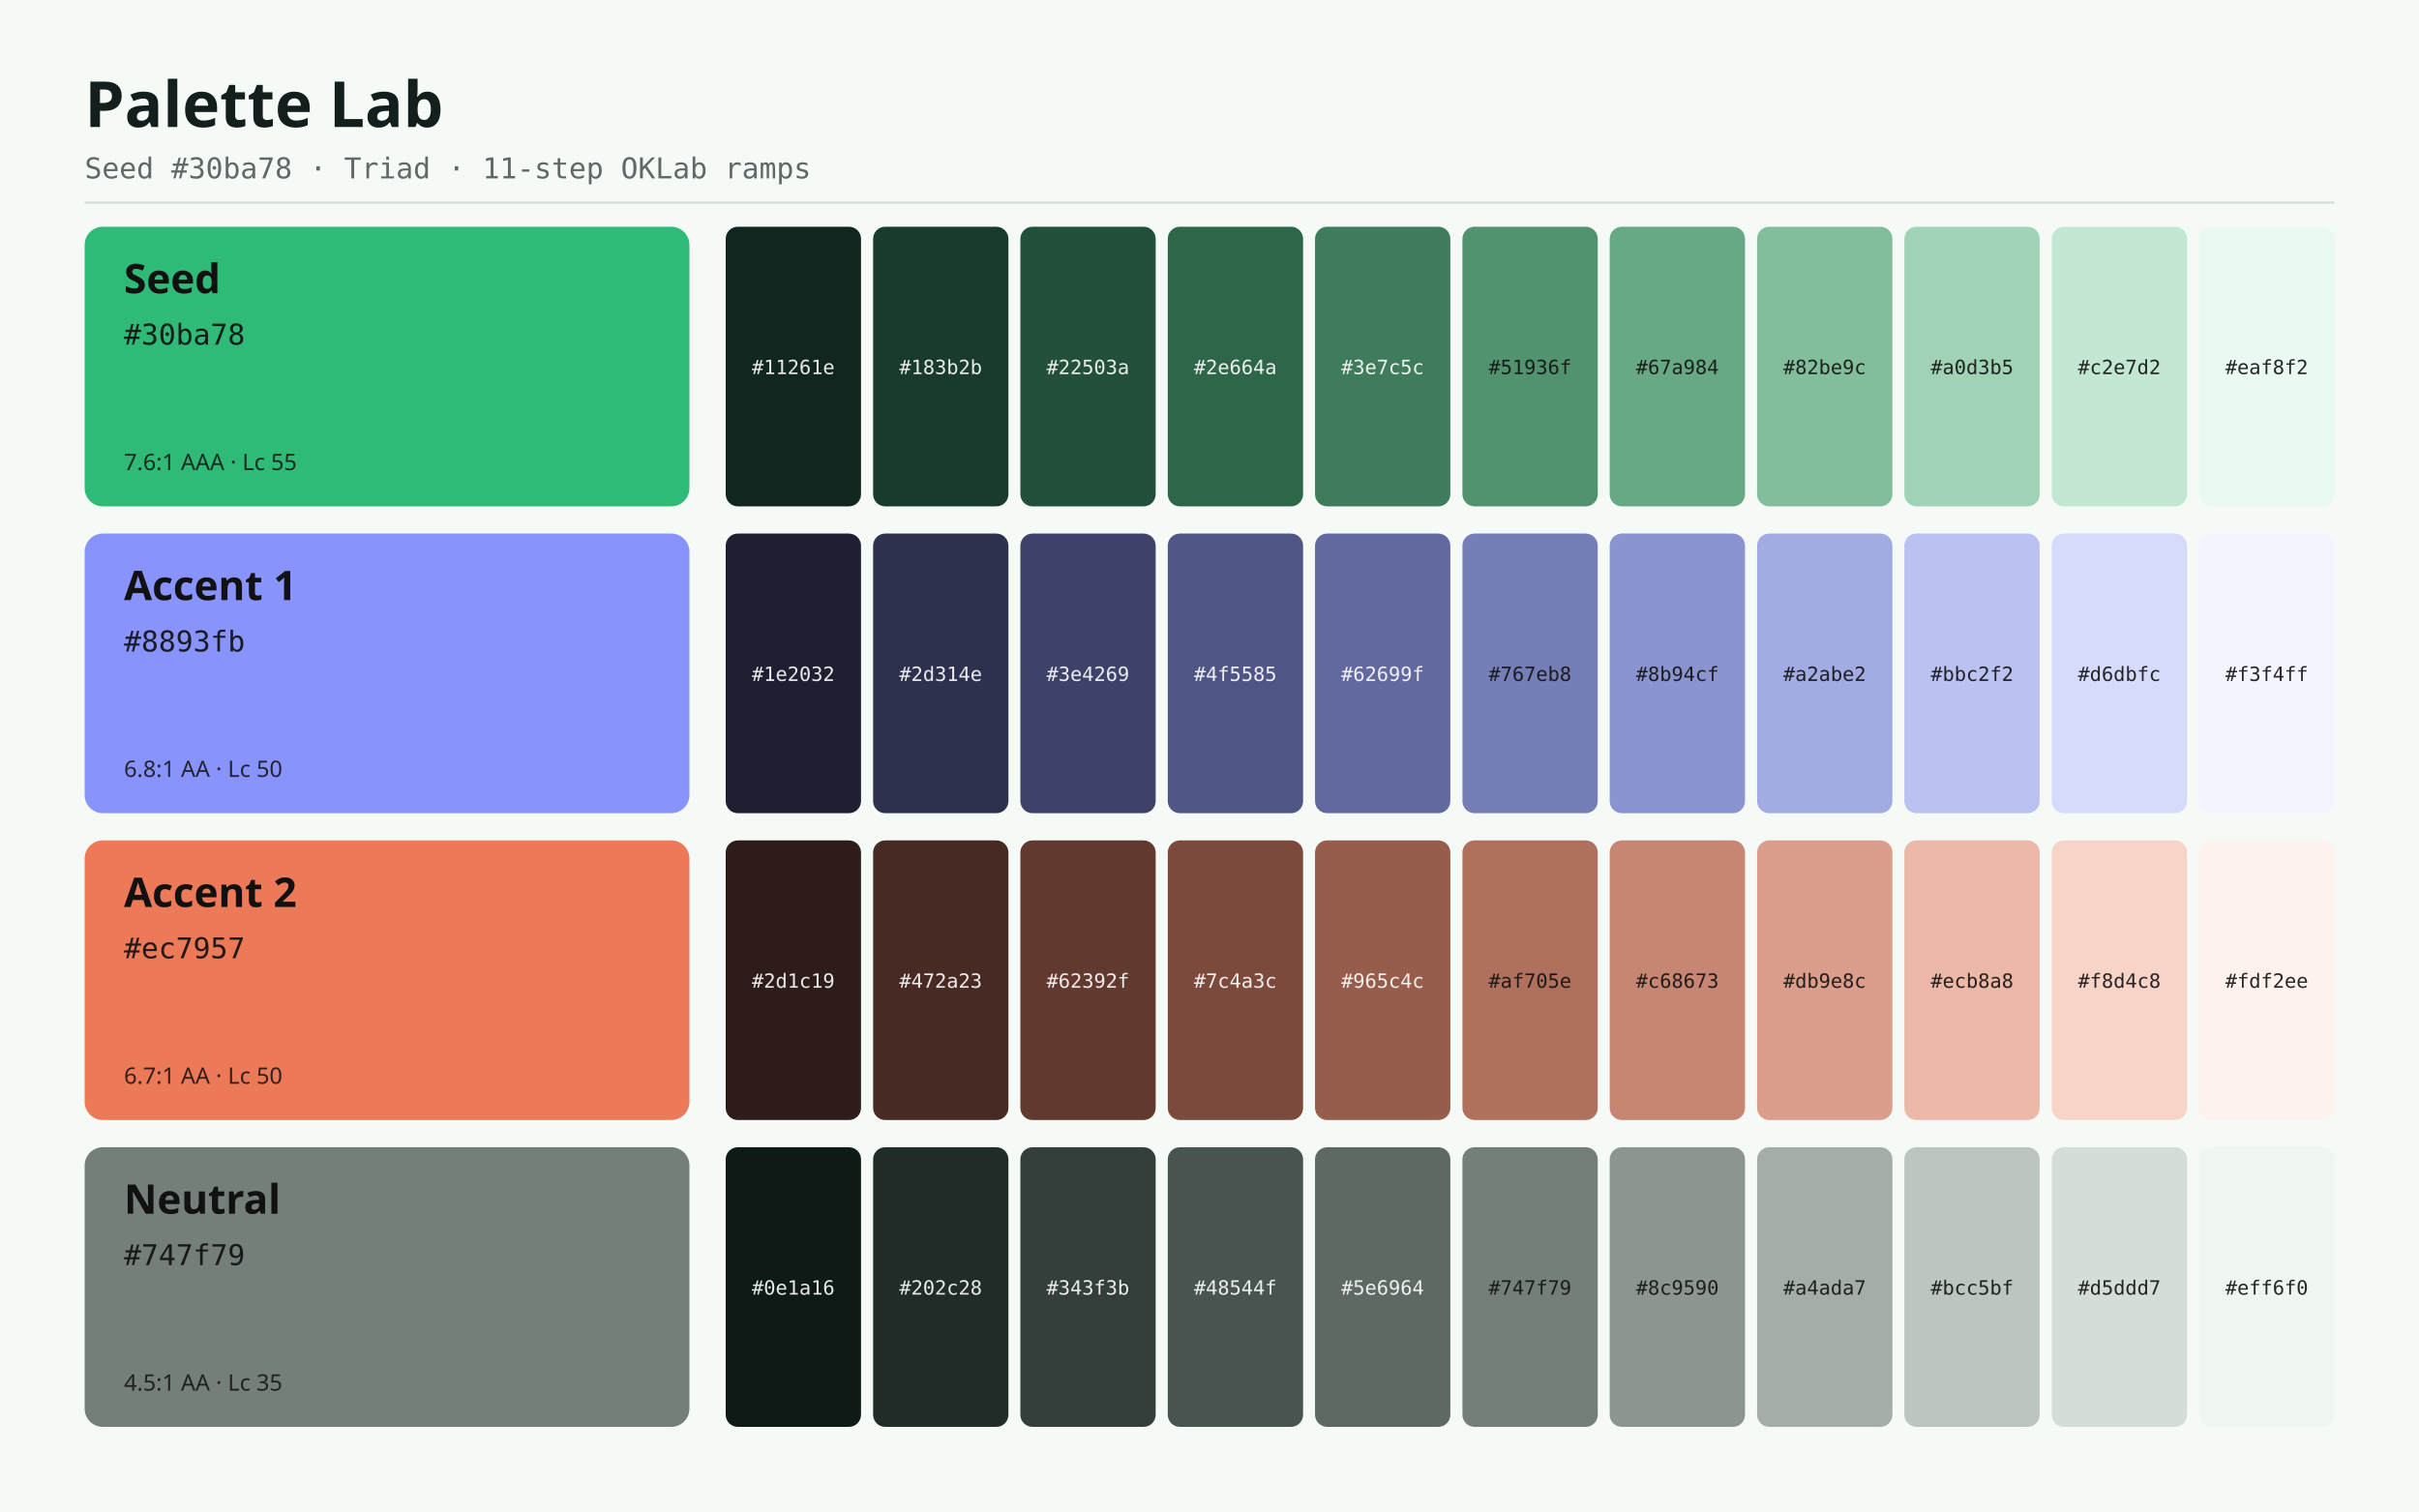
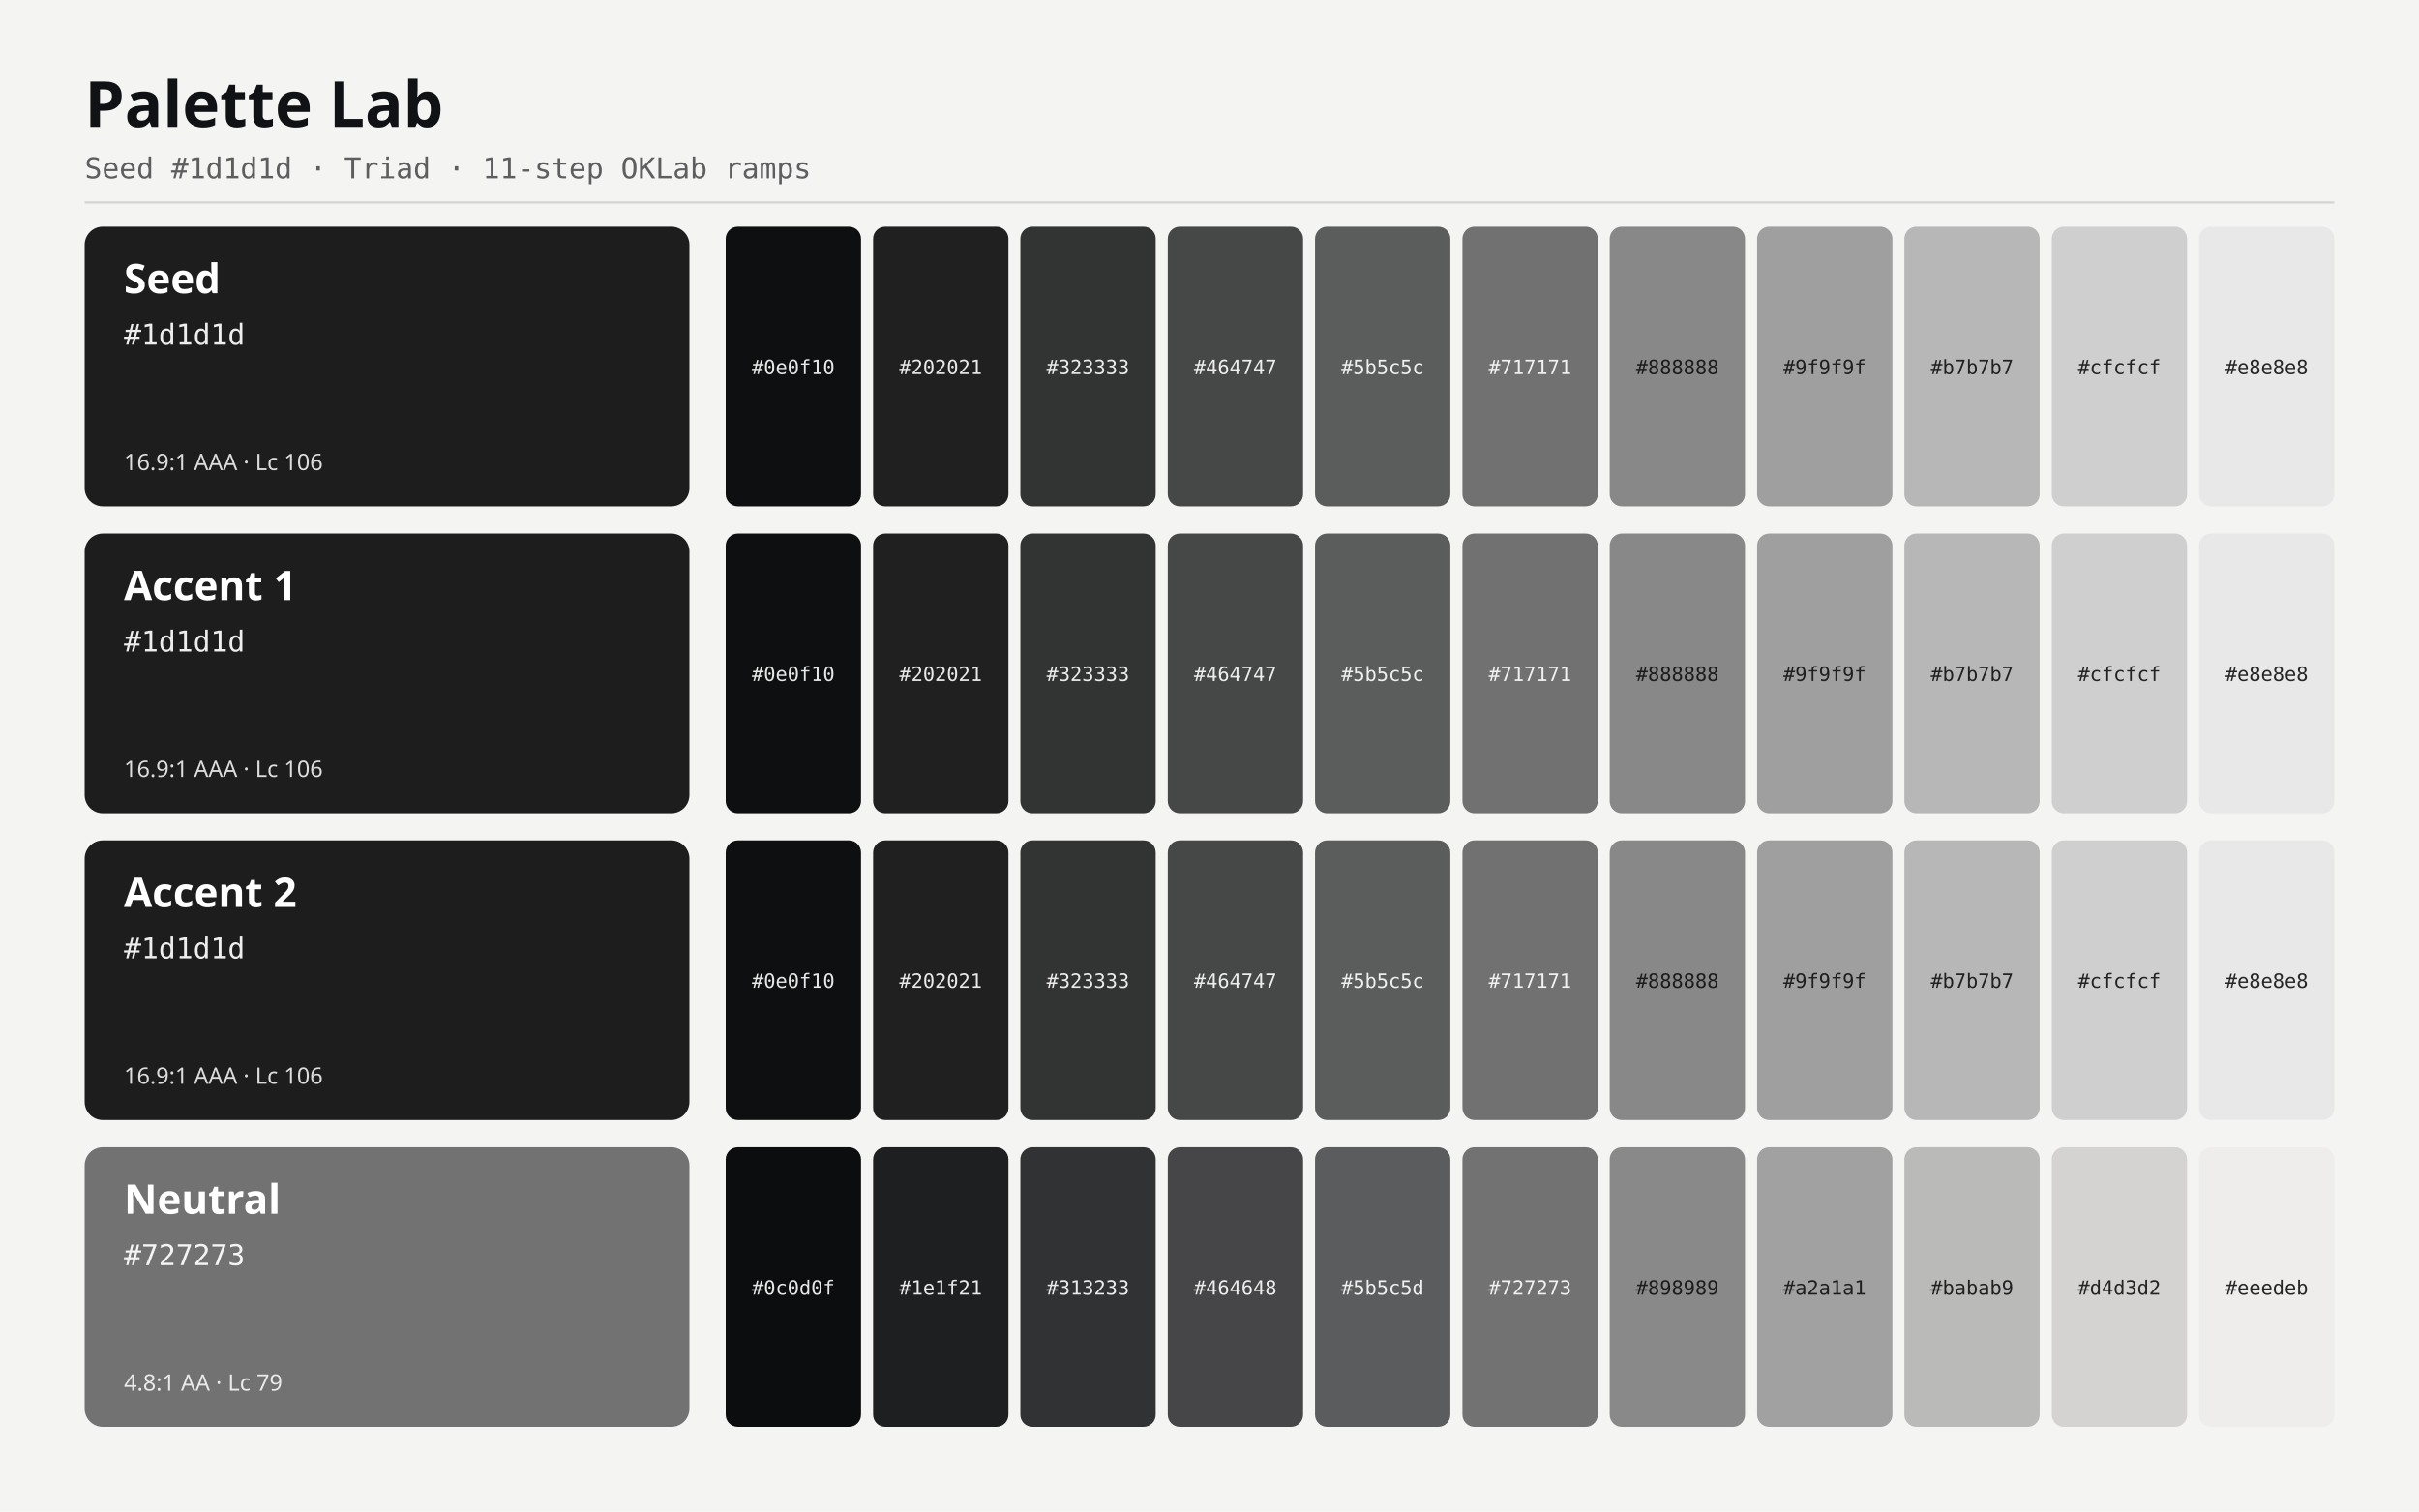
<svg xmlns="http://www.w3.org/2000/svg" width="1136" height="710" viewBox="0 0 1136 710">
  <g>
    <g transform="matrix(0.71,0,0,0.71,0,0)">
      <g>
        <rect width="1600" height="1000" fill="#fff" />
        <g>
          <g>
            <svg width="1600" height="1000" aria-label="Palette Lab swatch sheet" class="pl-svg" color="#030711" viewBox="0 0 1600 1000">
-               <rect width="1600" height="1000" fill="#f5faf6" style="fill:#f5faf6" />
-               <text x="56" y="84" fill="#131f1c" font-family="SUSE, system-ui, sans-serif" font-size="42" font-weight="700" style="fill:#131f1c;font-family:SUSE,system-ui,sans-serif;font-size:42px;font-weight:700">Palette Lab</text>
-               <text x="56" y="118" fill="#131f1c" fill-opacity=".66" font-family="ui-monospace, Menlo, Consolas, monospace" font-size="19" style="fill:#131f1c;fill-opacity:.66;font-family:ui-monospace,Menlo,Consolas,monospace;font-size:19px">Seed #30ba78 · Triad · 11-step OKLab ramps</text>
-               <line x1="56" x2="1544" y1="134" y2="134" stroke="#131f1c22" stroke-width="1.5" style="stroke:rgba(19,31,28,.133);stroke-width:1.5px" />
+               <rect width="1600" height="1000" fill="#f4f4f2" style="fill:#f4f4f2" />
+               <text x="56" y="84" fill="#111215" font-family="SUSE" font-size="42" font-weight="700" style="fill:#111215;font-family:SUSE,ui-sans-serif,system-ui,sans-serif;font-size:42px;font-weight:700">Palette Lab</text>
+               <text x="56" y="118" fill="#111215" fill-opacity=".66" class="pl-mono" font-family="SUSE Mono" font-size="19" style="fill:#111215;fill-opacity:.66;font-family:&quot;SUSE Mono&quot;,&quot;Roboto Mono&quot;,ui-monospace,monospace;font-size:19px">Seed #1d1d1d · Triad · 11-step OKLab ramps</text>
+               <line x1="56" x2="1544" y1="134" y2="134" stroke="#11121522" stroke-width="1.5" style="stroke:rgba(17,18,21,.133);stroke-width:1.5px" />
              <g>
-                 <rect width="400" height="185" x="56" y="150" fill="#30ba78" rx="12" style="fill:#30ba78" />
-                 <text x="82" y="194" fill="#111" font-family="SUSE, system-ui, sans-serif" font-size="27" font-weight="600" style="fill:#111;font-family:SUSE,system-ui,sans-serif;font-size:27px;font-weight:600">Seed</text>
-                 <text x="82" y="228" fill="#111" fill-opacity=".92" font-family="ui-monospace, Menlo, Consolas, monospace" font-size="19" style="fill:#111;fill-opacity:.92;font-family:ui-monospace,Menlo,Consolas,monospace;font-size:19px">#30ba78</text>
-                 <text x="82" y="311" fill="#111" fill-opacity=".85" font-family="SUSE, system-ui, sans-serif" font-size="15" font-weight="500" style="fill:#111;fill-opacity:.85;font-family:SUSE,system-ui,sans-serif;font-size:15px;font-weight:500">7.6:1 AAA · Lc 55</text>
-                 <rect width="89.5" height="185" x="480" y="150" fill="#11261e" rx="8" style="fill:#11261e" />
-                 <text x="524.7" y="247.5" fill="#fff" fill-opacity=".9" font-family="ui-monospace, Menlo, Consolas, monospace" font-size="13" style="fill:#fff;fill-opacity:.9;font-family:ui-monospace,Menlo,Consolas,monospace;font-size:13px;text-anchor:middle" text-anchor="middle">#11261e</text>
-                 <rect width="89.5" height="185" x="577.5" y="150" fill="#183b2b" rx="8" style="fill:#183b2b" />
-                 <text x="622.2" y="247.5" fill="#fff" fill-opacity=".9" font-family="ui-monospace, Menlo, Consolas, monospace" font-size="13" style="fill:#fff;fill-opacity:.9;font-family:ui-monospace,Menlo,Consolas,monospace;font-size:13px;text-anchor:middle" text-anchor="middle">#183b2b</text>
-                 <rect width="89.5" height="185" x="674.9" y="150" fill="#22503a" rx="8" style="fill:#22503a" />
-                 <text x="719.6" y="247.5" fill="#fff" fill-opacity=".9" font-family="ui-monospace, Menlo, Consolas, monospace" font-size="13" style="fill:#fff;fill-opacity:.9;font-family:ui-monospace,Menlo,Consolas,monospace;font-size:13px;text-anchor:middle" text-anchor="middle">#22503a</text>
-                 <rect width="89.5" height="185" x="772.4" y="150" fill="#2e664a" rx="8" style="fill:#2e664a" />
-                 <text x="817.1" y="247.5" fill="#fff" fill-opacity=".9" font-family="ui-monospace, Menlo, Consolas, monospace" font-size="13" style="fill:#fff;fill-opacity:.9;font-family:ui-monospace,Menlo,Consolas,monospace;font-size:13px;text-anchor:middle" text-anchor="middle">#2e664a</text>
-                 <rect width="89.5" height="185" x="869.8" y="150" fill="#3e7c5c" rx="8" style="fill:#3e7c5c" />
-                 <text x="914.5" y="247.5" fill="#fff" fill-opacity=".9" font-family="ui-monospace, Menlo, Consolas, monospace" font-size="13" style="fill:#fff;fill-opacity:.9;font-family:ui-monospace,Menlo,Consolas,monospace;font-size:13px;text-anchor:middle" text-anchor="middle">#3e7c5c</text>
-                 <rect width="89.5" height="185" x="967.3" y="150" fill="#51936f" rx="8" style="fill:#51936f" />
-                 <text x="1012" y="247.5" fill="#111" fill-opacity=".9" font-family="ui-monospace, Menlo, Consolas, monospace" font-size="13" style="fill:#111;fill-opacity:.9;font-family:ui-monospace,Menlo,Consolas,monospace;font-size:13px;text-anchor:middle" text-anchor="middle">#51936f</text>
-                 <rect width="89.5" height="185" x="1064.7" y="150" fill="#67a984" rx="8" style="fill:#67a984" />
-                 <text x="1109.5" y="247.5" fill="#111" fill-opacity=".9" font-family="ui-monospace, Menlo, Consolas, monospace" font-size="13" style="fill:#111;fill-opacity:.9;font-family:ui-monospace,Menlo,Consolas,monospace;font-size:13px;text-anchor:middle" text-anchor="middle">#67a984</text>
-                 <rect width="89.5" height="185" x="1162.2" y="150" fill="#82be9c" rx="8" style="fill:#82be9c" />
-                 <text x="1206.9" y="247.5" fill="#111" fill-opacity=".9" font-family="ui-monospace, Menlo, Consolas, monospace" font-size="13" style="fill:#111;fill-opacity:.9;font-family:ui-monospace,Menlo,Consolas,monospace;font-size:13px;text-anchor:middle" text-anchor="middle">#82be9c</text>
-                 <rect width="89.5" height="185" x="1259.6" y="150" fill="#a0d3b5" rx="8" style="fill:#a0d3b5" />
-                 <text x="1304.4" y="247.5" fill="#111" fill-opacity=".9" font-family="ui-monospace, Menlo, Consolas, monospace" font-size="13" style="fill:#111;fill-opacity:.9;font-family:ui-monospace,Menlo,Consolas,monospace;font-size:13px;text-anchor:middle" text-anchor="middle">#a0d3b5</text>
-                 <rect width="89.5" height="185" x="1357.1" y="150" fill="#c2e7d2" rx="8" style="fill:#c2e7d2" />
-                 <text x="1401.8" y="247.5" fill="#111" fill-opacity=".9" font-family="ui-monospace, Menlo, Consolas, monospace" font-size="13" style="fill:#111;fill-opacity:.9;font-family:ui-monospace,Menlo,Consolas,monospace;font-size:13px;text-anchor:middle" text-anchor="middle">#c2e7d2</text>
-                 <rect width="89.5" height="185" x="1454.5" y="150" fill="#eaf8f2" rx="8" style="fill:#eaf8f2" />
-                 <text x="1499.3" y="247.5" fill="#111" fill-opacity=".9" font-family="ui-monospace, Menlo, Consolas, monospace" font-size="13" style="fill:#111;fill-opacity:.9;font-family:ui-monospace,Menlo,Consolas,monospace;font-size:13px;text-anchor:middle" text-anchor="middle">#eaf8f2</text>
+                 <rect width="400" height="185" x="56" y="150" fill="#1d1d1d" rx="12" style="fill:#1d1d1d" />
+                 <text x="82" y="194" fill="#fff" font-family="SUSE" font-size="27" font-weight="600" style="fill:#fff;font-family:SUSE,ui-sans-serif,system-ui,sans-serif;font-size:27px;font-weight:600">Seed</text>
+                 <text x="82" y="228" fill="#fff" fill-opacity=".92" class="pl-mono" font-family="SUSE Mono" font-size="19" style="fill:#fff;fill-opacity:.92;font-family:&quot;SUSE Mono&quot;,&quot;Roboto Mono&quot;,ui-monospace,monospace;font-size:19px">#1d1d1d</text>
+                 <text x="82" y="311" fill="#fff" fill-opacity=".85" font-family="SUSE" font-size="15" font-weight="500" style="fill:#fff;fill-opacity:.85;font-family:SUSE,ui-sans-serif,system-ui,sans-serif;font-size:15px;font-weight:500">16.9:1 AAA · Lc 106</text>
+                 <rect width="89.5" height="185" x="480" y="150" fill="#0e0f10" rx="8" style="fill:#0e0f10" />
+                 <text x="524.7" y="247.5" fill="#fff" fill-opacity=".9" class="pl-mono" font-family="SUSE Mono" font-size="13" style="fill:#fff;fill-opacity:.9;font-family:&quot;SUSE Mono&quot;,&quot;Roboto Mono&quot;,ui-monospace,monospace;font-size:13px;text-anchor:middle" text-anchor="middle">#0e0f10</text>
+                 <rect width="89.5" height="185" x="577.5" y="150" fill="#202021" rx="8" style="fill:#202021" />
+                 <text x="622.2" y="247.5" fill="#fff" fill-opacity=".9" class="pl-mono" font-family="SUSE Mono" font-size="13" style="fill:#fff;fill-opacity:.9;font-family:&quot;SUSE Mono&quot;,&quot;Roboto Mono&quot;,ui-monospace,monospace;font-size:13px;text-anchor:middle" text-anchor="middle">#202021</text>
+                 <rect width="89.5" height="185" x="674.9" y="150" fill="#323333" rx="8" style="fill:#323333" />
+                 <text x="719.6" y="247.5" fill="#fff" fill-opacity=".9" class="pl-mono" font-family="SUSE Mono" font-size="13" style="fill:#fff;fill-opacity:.9;font-family:&quot;SUSE Mono&quot;,&quot;Roboto Mono&quot;,ui-monospace,monospace;font-size:13px;text-anchor:middle" text-anchor="middle">#323333</text>
+                 <rect width="89.5" height="185" x="772.4" y="150" fill="#464747" rx="8" style="fill:#464747" />
+                 <text x="817.1" y="247.5" fill="#fff" fill-opacity=".9" class="pl-mono" font-family="SUSE Mono" font-size="13" style="fill:#fff;fill-opacity:.9;font-family:&quot;SUSE Mono&quot;,&quot;Roboto Mono&quot;,ui-monospace,monospace;font-size:13px;text-anchor:middle" text-anchor="middle">#464747</text>
+                 <rect width="89.5" height="185" x="869.8" y="150" fill="#5b5c5c" rx="8" style="fill:#5b5c5c" />
+                 <text x="914.5" y="247.5" fill="#fff" fill-opacity=".9" class="pl-mono" font-family="SUSE Mono" font-size="13" style="fill:#fff;fill-opacity:.9;font-family:&quot;SUSE Mono&quot;,&quot;Roboto Mono&quot;,ui-monospace,monospace;font-size:13px;text-anchor:middle" text-anchor="middle">#5b5c5c</text>
+                 <rect width="89.5" height="185" x="967.3" y="150" fill="#717171" rx="8" style="fill:#717171" />
+                 <text x="1012" y="247.5" fill="#fff" fill-opacity=".9" class="pl-mono" font-family="SUSE Mono" font-size="13" style="fill:#fff;fill-opacity:.9;font-family:&quot;SUSE Mono&quot;,&quot;Roboto Mono&quot;,ui-monospace,monospace;font-size:13px;text-anchor:middle" text-anchor="middle">#717171</text>
+                 <rect width="89.5" height="185" x="1064.7" y="150" fill="#888" rx="8" style="fill:#888" />
+                 <text x="1109.5" y="247.5" fill="#111" fill-opacity=".9" class="pl-mono" font-family="SUSE Mono" font-size="13" style="fill:#111;fill-opacity:.9;font-family:&quot;SUSE Mono&quot;,&quot;Roboto Mono&quot;,ui-monospace,monospace;font-size:13px;text-anchor:middle" text-anchor="middle">#888888</text>
+                 <rect width="89.5" height="185" x="1162.2" y="150" fill="#9f9f9f" rx="8" style="fill:#9f9f9f" />
+                 <text x="1206.9" y="247.5" fill="#111" fill-opacity=".9" class="pl-mono" font-family="SUSE Mono" font-size="13" style="fill:#111;fill-opacity:.9;font-family:&quot;SUSE Mono&quot;,&quot;Roboto Mono&quot;,ui-monospace,monospace;font-size:13px;text-anchor:middle" text-anchor="middle">#9f9f9f</text>
+                 <rect width="89.5" height="185" x="1259.6" y="150" fill="#b7b7b7" rx="8" style="fill:#b7b7b7" />
+                 <text x="1304.4" y="247.5" fill="#111" fill-opacity=".9" class="pl-mono" font-family="SUSE Mono" font-size="13" style="fill:#111;fill-opacity:.9;font-family:&quot;SUSE Mono&quot;,&quot;Roboto Mono&quot;,ui-monospace,monospace;font-size:13px;text-anchor:middle" text-anchor="middle">#b7b7b7</text>
+                 <rect width="89.5" height="185" x="1357.1" y="150" fill="#cfcfcf" rx="8" style="fill:#cfcfcf" />
+                 <text x="1401.8" y="247.5" fill="#111" fill-opacity=".9" class="pl-mono" font-family="SUSE Mono" font-size="13" style="fill:#111;fill-opacity:.9;font-family:&quot;SUSE Mono&quot;,&quot;Roboto Mono&quot;,ui-monospace,monospace;font-size:13px;text-anchor:middle" text-anchor="middle">#cfcfcf</text>
+                 <rect width="89.5" height="185" x="1454.5" y="150" fill="#e8e8e8" rx="8" style="fill:#e8e8e8" />
+                 <text x="1499.3" y="247.5" fill="#111" fill-opacity=".9" class="pl-mono" font-family="SUSE Mono" font-size="13" style="fill:#111;fill-opacity:.9;font-family:&quot;SUSE Mono&quot;,&quot;Roboto Mono&quot;,ui-monospace,monospace;font-size:13px;text-anchor:middle" text-anchor="middle">#e8e8e8</text>
              </g>
              <g>
-                 <rect width="400" height="185" x="56" y="353" fill="#8893fb" rx="12" style="fill:#8893fb" />
-                 <text x="82" y="397" fill="#111" font-family="SUSE, system-ui, sans-serif" font-size="27" font-weight="600" style="fill:#111;font-family:SUSE,system-ui,sans-serif;font-size:27px;font-weight:600">Accent 1</text>
-                 <text x="82" y="431" fill="#111" fill-opacity=".92" font-family="ui-monospace, Menlo, Consolas, monospace" font-size="19" style="fill:#111;fill-opacity:.92;font-family:ui-monospace,Menlo,Consolas,monospace;font-size:19px">#8893fb</text>
-                 <text x="82" y="514" fill="#111" fill-opacity=".85" font-family="SUSE, system-ui, sans-serif" font-size="15" font-weight="500" style="fill:#111;fill-opacity:.85;font-family:SUSE,system-ui,sans-serif;font-size:15px;font-weight:500">6.8:1 AA · Lc 50</text>
-                 <rect width="89.5" height="185" x="480" y="353" fill="#1e2032" rx="8" style="fill:#1e2032" />
-                 <text x="524.7" y="450.5" fill="#fff" fill-opacity=".9" font-family="ui-monospace, Menlo, Consolas, monospace" font-size="13" style="fill:#fff;fill-opacity:.9;font-family:ui-monospace,Menlo,Consolas,monospace;font-size:13px;text-anchor:middle" text-anchor="middle">#1e2032</text>
-                 <rect width="89.5" height="185" x="577.5" y="353" fill="#2d314e" rx="8" style="fill:#2d314e" />
-                 <text x="622.2" y="450.5" fill="#fff" fill-opacity=".9" font-family="ui-monospace, Menlo, Consolas, monospace" font-size="13" style="fill:#fff;fill-opacity:.9;font-family:ui-monospace,Menlo,Consolas,monospace;font-size:13px;text-anchor:middle" text-anchor="middle">#2d314e</text>
-                 <rect width="89.5" height="185" x="674.9" y="353" fill="#3e4269" rx="8" style="fill:#3e4269" />
-                 <text x="719.6" y="450.5" fill="#fff" fill-opacity=".9" font-family="ui-monospace, Menlo, Consolas, monospace" font-size="13" style="fill:#fff;fill-opacity:.9;font-family:ui-monospace,Menlo,Consolas,monospace;font-size:13px;text-anchor:middle" text-anchor="middle">#3e4269</text>
-                 <rect width="89.5" height="185" x="772.4" y="353" fill="#4f5585" rx="8" style="fill:#4f5585" />
-                 <text x="817.1" y="450.5" fill="#fff" fill-opacity=".9" font-family="ui-monospace, Menlo, Consolas, monospace" font-size="13" style="fill:#fff;fill-opacity:.9;font-family:ui-monospace,Menlo,Consolas,monospace;font-size:13px;text-anchor:middle" text-anchor="middle">#4f5585</text>
-                 <rect width="89.5" height="185" x="869.8" y="353" fill="#62699f" rx="8" style="fill:#62699f" />
-                 <text x="914.5" y="450.5" fill="#fff" fill-opacity=".9" font-family="ui-monospace, Menlo, Consolas, monospace" font-size="13" style="fill:#fff;fill-opacity:.9;font-family:ui-monospace,Menlo,Consolas,monospace;font-size:13px;text-anchor:middle" text-anchor="middle">#62699f</text>
-                 <rect width="89.5" height="185" x="967.3" y="353" fill="#767eb8" rx="8" style="fill:#767eb8" />
-                 <text x="1012" y="450.5" fill="#111" fill-opacity=".9" font-family="ui-monospace, Menlo, Consolas, monospace" font-size="13" style="fill:#111;fill-opacity:.9;font-family:ui-monospace,Menlo,Consolas,monospace;font-size:13px;text-anchor:middle" text-anchor="middle">#767eb8</text>
-                 <rect width="89.5" height="185" x="1064.7" y="353" fill="#8b94cf" rx="8" style="fill:#8b94cf" />
-                 <text x="1109.5" y="450.5" fill="#111" fill-opacity=".9" font-family="ui-monospace, Menlo, Consolas, monospace" font-size="13" style="fill:#111;fill-opacity:.9;font-family:ui-monospace,Menlo,Consolas,monospace;font-size:13px;text-anchor:middle" text-anchor="middle">#8b94cf</text>
-                 <rect width="89.5" height="185" x="1162.2" y="353" fill="#a2abe2" rx="8" style="fill:#a2abe2" />
-                 <text x="1206.9" y="450.5" fill="#111" fill-opacity=".9" font-family="ui-monospace, Menlo, Consolas, monospace" font-size="13" style="fill:#111;fill-opacity:.9;font-family:ui-monospace,Menlo,Consolas,monospace;font-size:13px;text-anchor:middle" text-anchor="middle">#a2abe2</text>
-                 <rect width="89.5" height="185" x="1259.6" y="353" fill="#bbc2f2" rx="8" style="fill:#bbc2f2" />
-                 <text x="1304.4" y="450.5" fill="#111" fill-opacity=".9" font-family="ui-monospace, Menlo, Consolas, monospace" font-size="13" style="fill:#111;fill-opacity:.9;font-family:ui-monospace,Menlo,Consolas,monospace;font-size:13px;text-anchor:middle" text-anchor="middle">#bbc2f2</text>
-                 <rect width="89.5" height="185" x="1357.1" y="353" fill="#d6dbfc" rx="8" style="fill:#d6dbfc" />
-                 <text x="1401.8" y="450.5" fill="#111" fill-opacity=".9" font-family="ui-monospace, Menlo, Consolas, monospace" font-size="13" style="fill:#111;fill-opacity:.9;font-family:ui-monospace,Menlo,Consolas,monospace;font-size:13px;text-anchor:middle" text-anchor="middle">#d6dbfc</text>
-                 <rect width="89.5" height="185" x="1454.5" y="353" fill="#f3f4ff" rx="8" style="fill:#f3f4ff" />
-                 <text x="1499.3" y="450.5" fill="#111" fill-opacity=".9" font-family="ui-monospace, Menlo, Consolas, monospace" font-size="13" style="fill:#111;fill-opacity:.9;font-family:ui-monospace,Menlo,Consolas,monospace;font-size:13px;text-anchor:middle" text-anchor="middle">#f3f4ff</text>
+                 <rect width="400" height="185" x="56" y="353" fill="#1d1d1d" rx="12" style="fill:#1d1d1d" />
+                 <text x="82" y="397" fill="#fff" font-family="SUSE" font-size="27" font-weight="600" style="fill:#fff;font-family:SUSE,ui-sans-serif,system-ui,sans-serif;font-size:27px;font-weight:600">Accent 1</text>
+                 <text x="82" y="431" fill="#fff" fill-opacity=".92" class="pl-mono" font-family="SUSE Mono" font-size="19" style="fill:#fff;fill-opacity:.92;font-family:&quot;SUSE Mono&quot;,&quot;Roboto Mono&quot;,ui-monospace,monospace;font-size:19px">#1d1d1d</text>
+                 <text x="82" y="514" fill="#fff" fill-opacity=".85" font-family="SUSE" font-size="15" font-weight="500" style="fill:#fff;fill-opacity:.85;font-family:SUSE,ui-sans-serif,system-ui,sans-serif;font-size:15px;font-weight:500">16.9:1 AAA · Lc 106</text>
+                 <rect width="89.5" height="185" x="480" y="353" fill="#0e0f10" rx="8" style="fill:#0e0f10" />
+                 <text x="524.7" y="450.5" fill="#fff" fill-opacity=".9" class="pl-mono" font-family="SUSE Mono" font-size="13" style="fill:#fff;fill-opacity:.9;font-family:&quot;SUSE Mono&quot;,&quot;Roboto Mono&quot;,ui-monospace,monospace;font-size:13px;text-anchor:middle" text-anchor="middle">#0e0f10</text>
+                 <rect width="89.5" height="185" x="577.5" y="353" fill="#202021" rx="8" style="fill:#202021" />
+                 <text x="622.2" y="450.5" fill="#fff" fill-opacity=".9" class="pl-mono" font-family="SUSE Mono" font-size="13" style="fill:#fff;fill-opacity:.9;font-family:&quot;SUSE Mono&quot;,&quot;Roboto Mono&quot;,ui-monospace,monospace;font-size:13px;text-anchor:middle" text-anchor="middle">#202021</text>
+                 <rect width="89.5" height="185" x="674.9" y="353" fill="#323333" rx="8" style="fill:#323333" />
+                 <text x="719.6" y="450.5" fill="#fff" fill-opacity=".9" class="pl-mono" font-family="SUSE Mono" font-size="13" style="fill:#fff;fill-opacity:.9;font-family:&quot;SUSE Mono&quot;,&quot;Roboto Mono&quot;,ui-monospace,monospace;font-size:13px;text-anchor:middle" text-anchor="middle">#323333</text>
+                 <rect width="89.5" height="185" x="772.4" y="353" fill="#464747" rx="8" style="fill:#464747" />
+                 <text x="817.1" y="450.5" fill="#fff" fill-opacity=".9" class="pl-mono" font-family="SUSE Mono" font-size="13" style="fill:#fff;fill-opacity:.9;font-family:&quot;SUSE Mono&quot;,&quot;Roboto Mono&quot;,ui-monospace,monospace;font-size:13px;text-anchor:middle" text-anchor="middle">#464747</text>
+                 <rect width="89.5" height="185" x="869.8" y="353" fill="#5b5c5c" rx="8" style="fill:#5b5c5c" />
+                 <text x="914.5" y="450.5" fill="#fff" fill-opacity=".9" class="pl-mono" font-family="SUSE Mono" font-size="13" style="fill:#fff;fill-opacity:.9;font-family:&quot;SUSE Mono&quot;,&quot;Roboto Mono&quot;,ui-monospace,monospace;font-size:13px;text-anchor:middle" text-anchor="middle">#5b5c5c</text>
+                 <rect width="89.5" height="185" x="967.3" y="353" fill="#717171" rx="8" style="fill:#717171" />
+                 <text x="1012" y="450.5" fill="#fff" fill-opacity=".9" class="pl-mono" font-family="SUSE Mono" font-size="13" style="fill:#fff;fill-opacity:.9;font-family:&quot;SUSE Mono&quot;,&quot;Roboto Mono&quot;,ui-monospace,monospace;font-size:13px;text-anchor:middle" text-anchor="middle">#717171</text>
+                 <rect width="89.5" height="185" x="1064.7" y="353" fill="#888" rx="8" style="fill:#888" />
+                 <text x="1109.5" y="450.5" fill="#111" fill-opacity=".9" class="pl-mono" font-family="SUSE Mono" font-size="13" style="fill:#111;fill-opacity:.9;font-family:&quot;SUSE Mono&quot;,&quot;Roboto Mono&quot;,ui-monospace,monospace;font-size:13px;text-anchor:middle" text-anchor="middle">#888888</text>
+                 <rect width="89.5" height="185" x="1162.2" y="353" fill="#9f9f9f" rx="8" style="fill:#9f9f9f" />
+                 <text x="1206.9" y="450.5" fill="#111" fill-opacity=".9" class="pl-mono" font-family="SUSE Mono" font-size="13" style="fill:#111;fill-opacity:.9;font-family:&quot;SUSE Mono&quot;,&quot;Roboto Mono&quot;,ui-monospace,monospace;font-size:13px;text-anchor:middle" text-anchor="middle">#9f9f9f</text>
+                 <rect width="89.5" height="185" x="1259.6" y="353" fill="#b7b7b7" rx="8" style="fill:#b7b7b7" />
+                 <text x="1304.4" y="450.5" fill="#111" fill-opacity=".9" class="pl-mono" font-family="SUSE Mono" font-size="13" style="fill:#111;fill-opacity:.9;font-family:&quot;SUSE Mono&quot;,&quot;Roboto Mono&quot;,ui-monospace,monospace;font-size:13px;text-anchor:middle" text-anchor="middle">#b7b7b7</text>
+                 <rect width="89.5" height="185" x="1357.1" y="353" fill="#cfcfcf" rx="8" style="fill:#cfcfcf" />
+                 <text x="1401.8" y="450.5" fill="#111" fill-opacity=".9" class="pl-mono" font-family="SUSE Mono" font-size="13" style="fill:#111;fill-opacity:.9;font-family:&quot;SUSE Mono&quot;,&quot;Roboto Mono&quot;,ui-monospace,monospace;font-size:13px;text-anchor:middle" text-anchor="middle">#cfcfcf</text>
+                 <rect width="89.5" height="185" x="1454.5" y="353" fill="#e8e8e8" rx="8" style="fill:#e8e8e8" />
+                 <text x="1499.3" y="450.5" fill="#111" fill-opacity=".9" class="pl-mono" font-family="SUSE Mono" font-size="13" style="fill:#111;fill-opacity:.9;font-family:&quot;SUSE Mono&quot;,&quot;Roboto Mono&quot;,ui-monospace,monospace;font-size:13px;text-anchor:middle" text-anchor="middle">#e8e8e8</text>
              </g>
              <g>
-                 <rect width="400" height="185" x="56" y="556" fill="#ec7957" rx="12" style="fill:#ec7957" />
-                 <text x="82" y="600" fill="#111" font-family="SUSE, system-ui, sans-serif" font-size="27" font-weight="600" style="fill:#111;font-family:SUSE,system-ui,sans-serif;font-size:27px;font-weight:600">Accent 2</text>
-                 <text x="82" y="634" fill="#111" fill-opacity=".92" font-family="ui-monospace, Menlo, Consolas, monospace" font-size="19" style="fill:#111;fill-opacity:.92;font-family:ui-monospace,Menlo,Consolas,monospace;font-size:19px">#ec7957</text>
-                 <text x="82" y="717" fill="#111" fill-opacity=".85" font-family="SUSE, system-ui, sans-serif" font-size="15" font-weight="500" style="fill:#111;fill-opacity:.85;font-family:SUSE,system-ui,sans-serif;font-size:15px;font-weight:500">6.7:1 AA · Lc 50</text>
-                 <rect width="89.5" height="185" x="480" y="556" fill="#2d1c19" rx="8" style="fill:#2d1c19" />
-                 <text x="524.7" y="653.5" fill="#fff" fill-opacity=".9" font-family="ui-monospace, Menlo, Consolas, monospace" font-size="13" style="fill:#fff;fill-opacity:.9;font-family:ui-monospace,Menlo,Consolas,monospace;font-size:13px;text-anchor:middle" text-anchor="middle">#2d1c19</text>
-                 <rect width="89.5" height="185" x="577.5" y="556" fill="#472a23" rx="8" style="fill:#472a23" />
-                 <text x="622.2" y="653.5" fill="#fff" fill-opacity=".9" font-family="ui-monospace, Menlo, Consolas, monospace" font-size="13" style="fill:#fff;fill-opacity:.9;font-family:ui-monospace,Menlo,Consolas,monospace;font-size:13px;text-anchor:middle" text-anchor="middle">#472a23</text>
-                 <rect width="89.5" height="185" x="674.9" y="556" fill="#62392f" rx="8" style="fill:#62392f" />
-                 <text x="719.6" y="653.5" fill="#fff" fill-opacity=".9" font-family="ui-monospace, Menlo, Consolas, monospace" font-size="13" style="fill:#fff;fill-opacity:.9;font-family:ui-monospace,Menlo,Consolas,monospace;font-size:13px;text-anchor:middle" text-anchor="middle">#62392f</text>
-                 <rect width="89.5" height="185" x="772.4" y="556" fill="#7c4a3c" rx="8" style="fill:#7c4a3c" />
-                 <text x="817.1" y="653.5" fill="#fff" fill-opacity=".9" font-family="ui-monospace, Menlo, Consolas, monospace" font-size="13" style="fill:#fff;fill-opacity:.9;font-family:ui-monospace,Menlo,Consolas,monospace;font-size:13px;text-anchor:middle" text-anchor="middle">#7c4a3c</text>
-                 <rect width="89.5" height="185" x="869.8" y="556" fill="#965c4c" rx="8" style="fill:#965c4c" />
-                 <text x="914.5" y="653.5" fill="#fff" fill-opacity=".9" font-family="ui-monospace, Menlo, Consolas, monospace" font-size="13" style="fill:#fff;fill-opacity:.9;font-family:ui-monospace,Menlo,Consolas,monospace;font-size:13px;text-anchor:middle" text-anchor="middle">#965c4c</text>
-                 <rect width="89.5" height="185" x="967.3" y="556" fill="#af705e" rx="8" style="fill:#af705e" />
-                 <text x="1012" y="653.5" fill="#111" fill-opacity=".9" font-family="ui-monospace, Menlo, Consolas, monospace" font-size="13" style="fill:#111;fill-opacity:.9;font-family:ui-monospace,Menlo,Consolas,monospace;font-size:13px;text-anchor:middle" text-anchor="middle">#af705e</text>
-                 <rect width="89.5" height="185" x="1064.7" y="556" fill="#c68673" rx="8" style="fill:#c68673" />
-                 <text x="1109.5" y="653.5" fill="#111" fill-opacity=".9" font-family="ui-monospace, Menlo, Consolas, monospace" font-size="13" style="fill:#111;fill-opacity:.9;font-family:ui-monospace,Menlo,Consolas,monospace;font-size:13px;text-anchor:middle" text-anchor="middle">#c68673</text>
-                 <rect width="89.5" height="185" x="1162.2" y="556" fill="#db9e8c" rx="8" style="fill:#db9e8c" />
-                 <text x="1206.9" y="653.5" fill="#111" fill-opacity=".9" font-family="ui-monospace, Menlo, Consolas, monospace" font-size="13" style="fill:#111;fill-opacity:.9;font-family:ui-monospace,Menlo,Consolas,monospace;font-size:13px;text-anchor:middle" text-anchor="middle">#db9e8c</text>
-                 <rect width="89.5" height="185" x="1259.6" y="556" fill="#ecb8a8" rx="8" style="fill:#ecb8a8" />
-                 <text x="1304.4" y="653.5" fill="#111" fill-opacity=".9" font-family="ui-monospace, Menlo, Consolas, monospace" font-size="13" style="fill:#111;fill-opacity:.9;font-family:ui-monospace,Menlo,Consolas,monospace;font-size:13px;text-anchor:middle" text-anchor="middle">#ecb8a8</text>
-                 <rect width="89.5" height="185" x="1357.1" y="556" fill="#f8d4c8" rx="8" style="fill:#f8d4c8" />
-                 <text x="1401.8" y="653.5" fill="#111" fill-opacity=".9" font-family="ui-monospace, Menlo, Consolas, monospace" font-size="13" style="fill:#111;fill-opacity:.9;font-family:ui-monospace,Menlo,Consolas,monospace;font-size:13px;text-anchor:middle" text-anchor="middle">#f8d4c8</text>
-                 <rect width="89.5" height="185" x="1454.5" y="556" fill="#fdf2ee" rx="8" style="fill:#fdf2ee" />
-                 <text x="1499.3" y="653.5" fill="#111" fill-opacity=".9" font-family="ui-monospace, Menlo, Consolas, monospace" font-size="13" style="fill:#111;fill-opacity:.9;font-family:ui-monospace,Menlo,Consolas,monospace;font-size:13px;text-anchor:middle" text-anchor="middle">#fdf2ee</text>
+                 <rect width="400" height="185" x="56" y="556" fill="#1d1d1d" rx="12" style="fill:#1d1d1d" />
+                 <text x="82" y="600" fill="#fff" font-family="SUSE" font-size="27" font-weight="600" style="fill:#fff;font-family:SUSE,ui-sans-serif,system-ui,sans-serif;font-size:27px;font-weight:600">Accent 2</text>
+                 <text x="82" y="634" fill="#fff" fill-opacity=".92" class="pl-mono" font-family="SUSE Mono" font-size="19" style="fill:#fff;fill-opacity:.92;font-family:&quot;SUSE Mono&quot;,&quot;Roboto Mono&quot;,ui-monospace,monospace;font-size:19px">#1d1d1d</text>
+                 <text x="82" y="717" fill="#fff" fill-opacity=".85" font-family="SUSE" font-size="15" font-weight="500" style="fill:#fff;fill-opacity:.85;font-family:SUSE,ui-sans-serif,system-ui,sans-serif;font-size:15px;font-weight:500">16.9:1 AAA · Lc 106</text>
+                 <rect width="89.5" height="185" x="480" y="556" fill="#0e0f10" rx="8" style="fill:#0e0f10" />
+                 <text x="524.7" y="653.5" fill="#fff" fill-opacity=".9" class="pl-mono" font-family="SUSE Mono" font-size="13" style="fill:#fff;fill-opacity:.9;font-family:&quot;SUSE Mono&quot;,&quot;Roboto Mono&quot;,ui-monospace,monospace;font-size:13px;text-anchor:middle" text-anchor="middle">#0e0f10</text>
+                 <rect width="89.5" height="185" x="577.5" y="556" fill="#202021" rx="8" style="fill:#202021" />
+                 <text x="622.2" y="653.5" fill="#fff" fill-opacity=".9" class="pl-mono" font-family="SUSE Mono" font-size="13" style="fill:#fff;fill-opacity:.9;font-family:&quot;SUSE Mono&quot;,&quot;Roboto Mono&quot;,ui-monospace,monospace;font-size:13px;text-anchor:middle" text-anchor="middle">#202021</text>
+                 <rect width="89.5" height="185" x="674.9" y="556" fill="#323333" rx="8" style="fill:#323333" />
+                 <text x="719.6" y="653.5" fill="#fff" fill-opacity=".9" class="pl-mono" font-family="SUSE Mono" font-size="13" style="fill:#fff;fill-opacity:.9;font-family:&quot;SUSE Mono&quot;,&quot;Roboto Mono&quot;,ui-monospace,monospace;font-size:13px;text-anchor:middle" text-anchor="middle">#323333</text>
+                 <rect width="89.5" height="185" x="772.4" y="556" fill="#464747" rx="8" style="fill:#464747" />
+                 <text x="817.1" y="653.5" fill="#fff" fill-opacity=".9" class="pl-mono" font-family="SUSE Mono" font-size="13" style="fill:#fff;fill-opacity:.9;font-family:&quot;SUSE Mono&quot;,&quot;Roboto Mono&quot;,ui-monospace,monospace;font-size:13px;text-anchor:middle" text-anchor="middle">#464747</text>
+                 <rect width="89.5" height="185" x="869.8" y="556" fill="#5b5c5c" rx="8" style="fill:#5b5c5c" />
+                 <text x="914.5" y="653.5" fill="#fff" fill-opacity=".9" class="pl-mono" font-family="SUSE Mono" font-size="13" style="fill:#fff;fill-opacity:.9;font-family:&quot;SUSE Mono&quot;,&quot;Roboto Mono&quot;,ui-monospace,monospace;font-size:13px;text-anchor:middle" text-anchor="middle">#5b5c5c</text>
+                 <rect width="89.5" height="185" x="967.3" y="556" fill="#717171" rx="8" style="fill:#717171" />
+                 <text x="1012" y="653.5" fill="#fff" fill-opacity=".9" class="pl-mono" font-family="SUSE Mono" font-size="13" style="fill:#fff;fill-opacity:.9;font-family:&quot;SUSE Mono&quot;,&quot;Roboto Mono&quot;,ui-monospace,monospace;font-size:13px;text-anchor:middle" text-anchor="middle">#717171</text>
+                 <rect width="89.5" height="185" x="1064.7" y="556" fill="#888" rx="8" style="fill:#888" />
+                 <text x="1109.5" y="653.5" fill="#111" fill-opacity=".9" class="pl-mono" font-family="SUSE Mono" font-size="13" style="fill:#111;fill-opacity:.9;font-family:&quot;SUSE Mono&quot;,&quot;Roboto Mono&quot;,ui-monospace,monospace;font-size:13px;text-anchor:middle" text-anchor="middle">#888888</text>
+                 <rect width="89.5" height="185" x="1162.2" y="556" fill="#9f9f9f" rx="8" style="fill:#9f9f9f" />
+                 <text x="1206.9" y="653.5" fill="#111" fill-opacity=".9" class="pl-mono" font-family="SUSE Mono" font-size="13" style="fill:#111;fill-opacity:.9;font-family:&quot;SUSE Mono&quot;,&quot;Roboto Mono&quot;,ui-monospace,monospace;font-size:13px;text-anchor:middle" text-anchor="middle">#9f9f9f</text>
+                 <rect width="89.5" height="185" x="1259.6" y="556" fill="#b7b7b7" rx="8" style="fill:#b7b7b7" />
+                 <text x="1304.4" y="653.5" fill="#111" fill-opacity=".9" class="pl-mono" font-family="SUSE Mono" font-size="13" style="fill:#111;fill-opacity:.9;font-family:&quot;SUSE Mono&quot;,&quot;Roboto Mono&quot;,ui-monospace,monospace;font-size:13px;text-anchor:middle" text-anchor="middle">#b7b7b7</text>
+                 <rect width="89.5" height="185" x="1357.1" y="556" fill="#cfcfcf" rx="8" style="fill:#cfcfcf" />
+                 <text x="1401.8" y="653.5" fill="#111" fill-opacity=".9" class="pl-mono" font-family="SUSE Mono" font-size="13" style="fill:#111;fill-opacity:.9;font-family:&quot;SUSE Mono&quot;,&quot;Roboto Mono&quot;,ui-monospace,monospace;font-size:13px;text-anchor:middle" text-anchor="middle">#cfcfcf</text>
+                 <rect width="89.5" height="185" x="1454.5" y="556" fill="#e8e8e8" rx="8" style="fill:#e8e8e8" />
+                 <text x="1499.3" y="653.5" fill="#111" fill-opacity=".9" class="pl-mono" font-family="SUSE Mono" font-size="13" style="fill:#111;fill-opacity:.9;font-family:&quot;SUSE Mono&quot;,&quot;Roboto Mono&quot;,ui-monospace,monospace;font-size:13px;text-anchor:middle" text-anchor="middle">#e8e8e8</text>
              </g>
              <g>
-                 <rect width="400" height="185" x="56" y="759" fill="#747f79" rx="12" style="fill:#747f79" />
-                 <text x="82" y="803" fill="#111" font-family="SUSE, system-ui, sans-serif" font-size="27" font-weight="600" style="fill:#111;font-family:SUSE,system-ui,sans-serif;font-size:27px;font-weight:600">Neutral</text>
-                 <text x="82" y="837" fill="#111" fill-opacity=".92" font-family="ui-monospace, Menlo, Consolas, monospace" font-size="19" style="fill:#111;fill-opacity:.92;font-family:ui-monospace,Menlo,Consolas,monospace;font-size:19px">#747f79</text>
-                 <text x="82" y="920" fill="#111" fill-opacity=".85" font-family="SUSE, system-ui, sans-serif" font-size="15" font-weight="500" style="fill:#111;fill-opacity:.85;font-family:SUSE,system-ui,sans-serif;font-size:15px;font-weight:500">4.5:1 AA · Lc 35</text>
-                 <rect width="89.5" height="185" x="480" y="759" fill="#0e1a16" rx="8" style="fill:#0e1a16" />
-                 <text x="524.7" y="856.5" fill="#fff" fill-opacity=".9" font-family="ui-monospace, Menlo, Consolas, monospace" font-size="13" style="fill:#fff;fill-opacity:.9;font-family:ui-monospace,Menlo,Consolas,monospace;font-size:13px;text-anchor:middle" text-anchor="middle">#0e1a16</text>
-                 <rect width="89.5" height="185" x="577.5" y="759" fill="#202c28" rx="8" style="fill:#202c28" />
-                 <text x="622.2" y="856.5" fill="#fff" fill-opacity=".9" font-family="ui-monospace, Menlo, Consolas, monospace" font-size="13" style="fill:#fff;fill-opacity:.9;font-family:ui-monospace,Menlo,Consolas,monospace;font-size:13px;text-anchor:middle" text-anchor="middle">#202c28</text>
-                 <rect width="89.5" height="185" x="674.9" y="759" fill="#343f3b" rx="8" style="fill:#343f3b" />
-                 <text x="719.6" y="856.5" fill="#fff" fill-opacity=".9" font-family="ui-monospace, Menlo, Consolas, monospace" font-size="13" style="fill:#fff;fill-opacity:.9;font-family:ui-monospace,Menlo,Consolas,monospace;font-size:13px;text-anchor:middle" text-anchor="middle">#343f3b</text>
-                 <rect width="89.5" height="185" x="772.4" y="759" fill="#48544f" rx="8" style="fill:#48544f" />
-                 <text x="817.1" y="856.5" fill="#fff" fill-opacity=".9" font-family="ui-monospace, Menlo, Consolas, monospace" font-size="13" style="fill:#fff;fill-opacity:.9;font-family:ui-monospace,Menlo,Consolas,monospace;font-size:13px;text-anchor:middle" text-anchor="middle">#48544f</text>
-                 <rect width="89.5" height="185" x="869.8" y="759" fill="#5e6964" rx="8" style="fill:#5e6964" />
-                 <text x="914.5" y="856.5" fill="#fff" fill-opacity=".9" font-family="ui-monospace, Menlo, Consolas, monospace" font-size="13" style="fill:#fff;fill-opacity:.9;font-family:ui-monospace,Menlo,Consolas,monospace;font-size:13px;text-anchor:middle" text-anchor="middle">#5e6964</text>
-                 <rect width="89.5" height="185" x="967.3" y="759" fill="#747f79" rx="8" style="fill:#747f79" />
-                 <text x="1012" y="856.5" fill="#111" fill-opacity=".9" font-family="ui-monospace, Menlo, Consolas, monospace" font-size="13" style="fill:#111;fill-opacity:.9;font-family:ui-monospace,Menlo,Consolas,monospace;font-size:13px;text-anchor:middle" text-anchor="middle">#747f79</text>
-                 <rect width="89.5" height="185" x="1064.7" y="759" fill="#8c9590" rx="8" style="fill:#8c9590" />
-                 <text x="1109.5" y="856.5" fill="#111" fill-opacity=".9" font-family="ui-monospace, Menlo, Consolas, monospace" font-size="13" style="fill:#111;fill-opacity:.9;font-family:ui-monospace,Menlo,Consolas,monospace;font-size:13px;text-anchor:middle" text-anchor="middle">#8c9590</text>
-                 <rect width="89.5" height="185" x="1162.2" y="759" fill="#a4ada7" rx="8" style="fill:#a4ada7" />
-                 <text x="1206.9" y="856.5" fill="#111" fill-opacity=".9" font-family="ui-monospace, Menlo, Consolas, monospace" font-size="13" style="fill:#111;fill-opacity:.9;font-family:ui-monospace,Menlo,Consolas,monospace;font-size:13px;text-anchor:middle" text-anchor="middle">#a4ada7</text>
-                 <rect width="89.5" height="185" x="1259.6" y="759" fill="#bcc5bf" rx="8" style="fill:#bcc5bf" />
-                 <text x="1304.4" y="856.5" fill="#111" fill-opacity=".9" font-family="ui-monospace, Menlo, Consolas, monospace" font-size="13" style="fill:#111;fill-opacity:.9;font-family:ui-monospace,Menlo,Consolas,monospace;font-size:13px;text-anchor:middle" text-anchor="middle">#bcc5bf</text>
-                 <rect width="89.5" height="185" x="1357.1" y="759" fill="#d5ddd7" rx="8" style="fill:#d5ddd7" />
-                 <text x="1401.8" y="856.5" fill="#111" fill-opacity=".9" font-family="ui-monospace, Menlo, Consolas, monospace" font-size="13" style="fill:#111;fill-opacity:.9;font-family:ui-monospace,Menlo,Consolas,monospace;font-size:13px;text-anchor:middle" text-anchor="middle">#d5ddd7</text>
-                 <rect width="89.5" height="185" x="1454.5" y="759" fill="#eff6f0" rx="8" style="fill:#eff6f0" />
-                 <text x="1499.3" y="856.5" fill="#111" fill-opacity=".9" font-family="ui-monospace, Menlo, Consolas, monospace" font-size="13" style="fill:#111;fill-opacity:.9;font-family:ui-monospace,Menlo,Consolas,monospace;font-size:13px;text-anchor:middle" text-anchor="middle">#eff6f0</text>
+                 <rect width="400" height="185" x="56" y="759" fill="#727273" rx="12" style="fill:#727273" />
+                 <text x="82" y="803" fill="#fff" font-family="SUSE" font-size="27" font-weight="600" style="fill:#fff;font-family:SUSE,ui-sans-serif,system-ui,sans-serif;font-size:27px;font-weight:600">Neutral</text>
+                 <text x="82" y="837" fill="#fff" fill-opacity=".92" class="pl-mono" font-family="SUSE Mono" font-size="19" style="fill:#fff;fill-opacity:.92;font-family:&quot;SUSE Mono&quot;,&quot;Roboto Mono&quot;,ui-monospace,monospace;font-size:19px">#727273</text>
+                 <text x="82" y="920" fill="#fff" fill-opacity=".85" font-family="SUSE" font-size="15" font-weight="500" style="fill:#fff;fill-opacity:.85;font-family:SUSE,ui-sans-serif,system-ui,sans-serif;font-size:15px;font-weight:500">4.8:1 AA · Lc 79</text>
+                 <rect width="89.5" height="185" x="480" y="759" fill="#0c0d0f" rx="8" style="fill:#0c0d0f" />
+                 <text x="524.7" y="856.5" fill="#fff" fill-opacity=".9" class="pl-mono" font-family="SUSE Mono" font-size="13" style="fill:#fff;fill-opacity:.9;font-family:&quot;SUSE Mono&quot;,&quot;Roboto Mono&quot;,ui-monospace,monospace;font-size:13px;text-anchor:middle" text-anchor="middle">#0c0d0f</text>
+                 <rect width="89.5" height="185" x="577.5" y="759" fill="#1e1f21" rx="8" style="fill:#1e1f21" />
+                 <text x="622.2" y="856.5" fill="#fff" fill-opacity=".9" class="pl-mono" font-family="SUSE Mono" font-size="13" style="fill:#fff;fill-opacity:.9;font-family:&quot;SUSE Mono&quot;,&quot;Roboto Mono&quot;,ui-monospace,monospace;font-size:13px;text-anchor:middle" text-anchor="middle">#1e1f21</text>
+                 <rect width="89.5" height="185" x="674.9" y="759" fill="#313233" rx="8" style="fill:#313233" />
+                 <text x="719.6" y="856.5" fill="#fff" fill-opacity=".9" class="pl-mono" font-family="SUSE Mono" font-size="13" style="fill:#fff;fill-opacity:.9;font-family:&quot;SUSE Mono&quot;,&quot;Roboto Mono&quot;,ui-monospace,monospace;font-size:13px;text-anchor:middle" text-anchor="middle">#313233</text>
+                 <rect width="89.5" height="185" x="772.4" y="759" fill="#464648" rx="8" style="fill:#464648" />
+                 <text x="817.1" y="856.5" fill="#fff" fill-opacity=".9" class="pl-mono" font-family="SUSE Mono" font-size="13" style="fill:#fff;fill-opacity:.9;font-family:&quot;SUSE Mono&quot;,&quot;Roboto Mono&quot;,ui-monospace,monospace;font-size:13px;text-anchor:middle" text-anchor="middle">#464648</text>
+                 <rect width="89.5" height="185" x="869.8" y="759" fill="#5b5c5d" rx="8" style="fill:#5b5c5d" />
+                 <text x="914.5" y="856.5" fill="#fff" fill-opacity=".9" class="pl-mono" font-family="SUSE Mono" font-size="13" style="fill:#fff;fill-opacity:.9;font-family:&quot;SUSE Mono&quot;,&quot;Roboto Mono&quot;,ui-monospace,monospace;font-size:13px;text-anchor:middle" text-anchor="middle">#5b5c5d</text>
+                 <rect width="89.5" height="185" x="967.3" y="759" fill="#727273" rx="8" style="fill:#727273" />
+                 <text x="1012" y="856.5" fill="#fff" fill-opacity=".9" class="pl-mono" font-family="SUSE Mono" font-size="13" style="fill:#fff;fill-opacity:.9;font-family:&quot;SUSE Mono&quot;,&quot;Roboto Mono&quot;,ui-monospace,monospace;font-size:13px;text-anchor:middle" text-anchor="middle">#727273</text>
+                 <rect width="89.5" height="185" x="1064.7" y="759" fill="#898989" rx="8" style="fill:#898989" />
+                 <text x="1109.5" y="856.5" fill="#111" fill-opacity=".9" class="pl-mono" font-family="SUSE Mono" font-size="13" style="fill:#111;fill-opacity:.9;font-family:&quot;SUSE Mono&quot;,&quot;Roboto Mono&quot;,ui-monospace,monospace;font-size:13px;text-anchor:middle" text-anchor="middle">#898989</text>
+                 <rect width="89.5" height="185" x="1162.2" y="759" fill="#a2a1a1" rx="8" style="fill:#a2a1a1" />
+                 <text x="1206.9" y="856.5" fill="#111" fill-opacity=".9" class="pl-mono" font-family="SUSE Mono" font-size="13" style="fill:#111;fill-opacity:.9;font-family:&quot;SUSE Mono&quot;,&quot;Roboto Mono&quot;,ui-monospace,monospace;font-size:13px;text-anchor:middle" text-anchor="middle">#a2a1a1</text>
+                 <rect width="89.5" height="185" x="1259.6" y="759" fill="#babab9" rx="8" style="fill:#babab9" />
+                 <text x="1304.4" y="856.5" fill="#111" fill-opacity=".9" class="pl-mono" font-family="SUSE Mono" font-size="13" style="fill:#111;fill-opacity:.9;font-family:&quot;SUSE Mono&quot;,&quot;Roboto Mono&quot;,ui-monospace,monospace;font-size:13px;text-anchor:middle" text-anchor="middle">#babab9</text>
+                 <rect width="89.5" height="185" x="1357.1" y="759" fill="#d4d3d2" rx="8" style="fill:#d4d3d2" />
+                 <text x="1401.8" y="856.5" fill="#111" fill-opacity=".9" class="pl-mono" font-family="SUSE Mono" font-size="13" style="fill:#111;fill-opacity:.9;font-family:&quot;SUSE Mono&quot;,&quot;Roboto Mono&quot;,ui-monospace,monospace;font-size:13px;text-anchor:middle" text-anchor="middle">#d4d3d2</text>
+                 <rect width="89.5" height="185" x="1454.5" y="759" fill="#eeedeb" rx="8" style="fill:#eeedeb" />
+                 <text x="1499.3" y="856.5" fill="#111" fill-opacity=".9" class="pl-mono" font-family="SUSE Mono" font-size="13" style="fill:#111;fill-opacity:.9;font-family:&quot;SUSE Mono&quot;,&quot;Roboto Mono&quot;,ui-monospace,monospace;font-size:13px;text-anchor:middle" text-anchor="middle">#eeedeb</text>
              </g>
            </svg>
          </g>
        </g>
      </g>
    </g>
  </g>
</svg>
